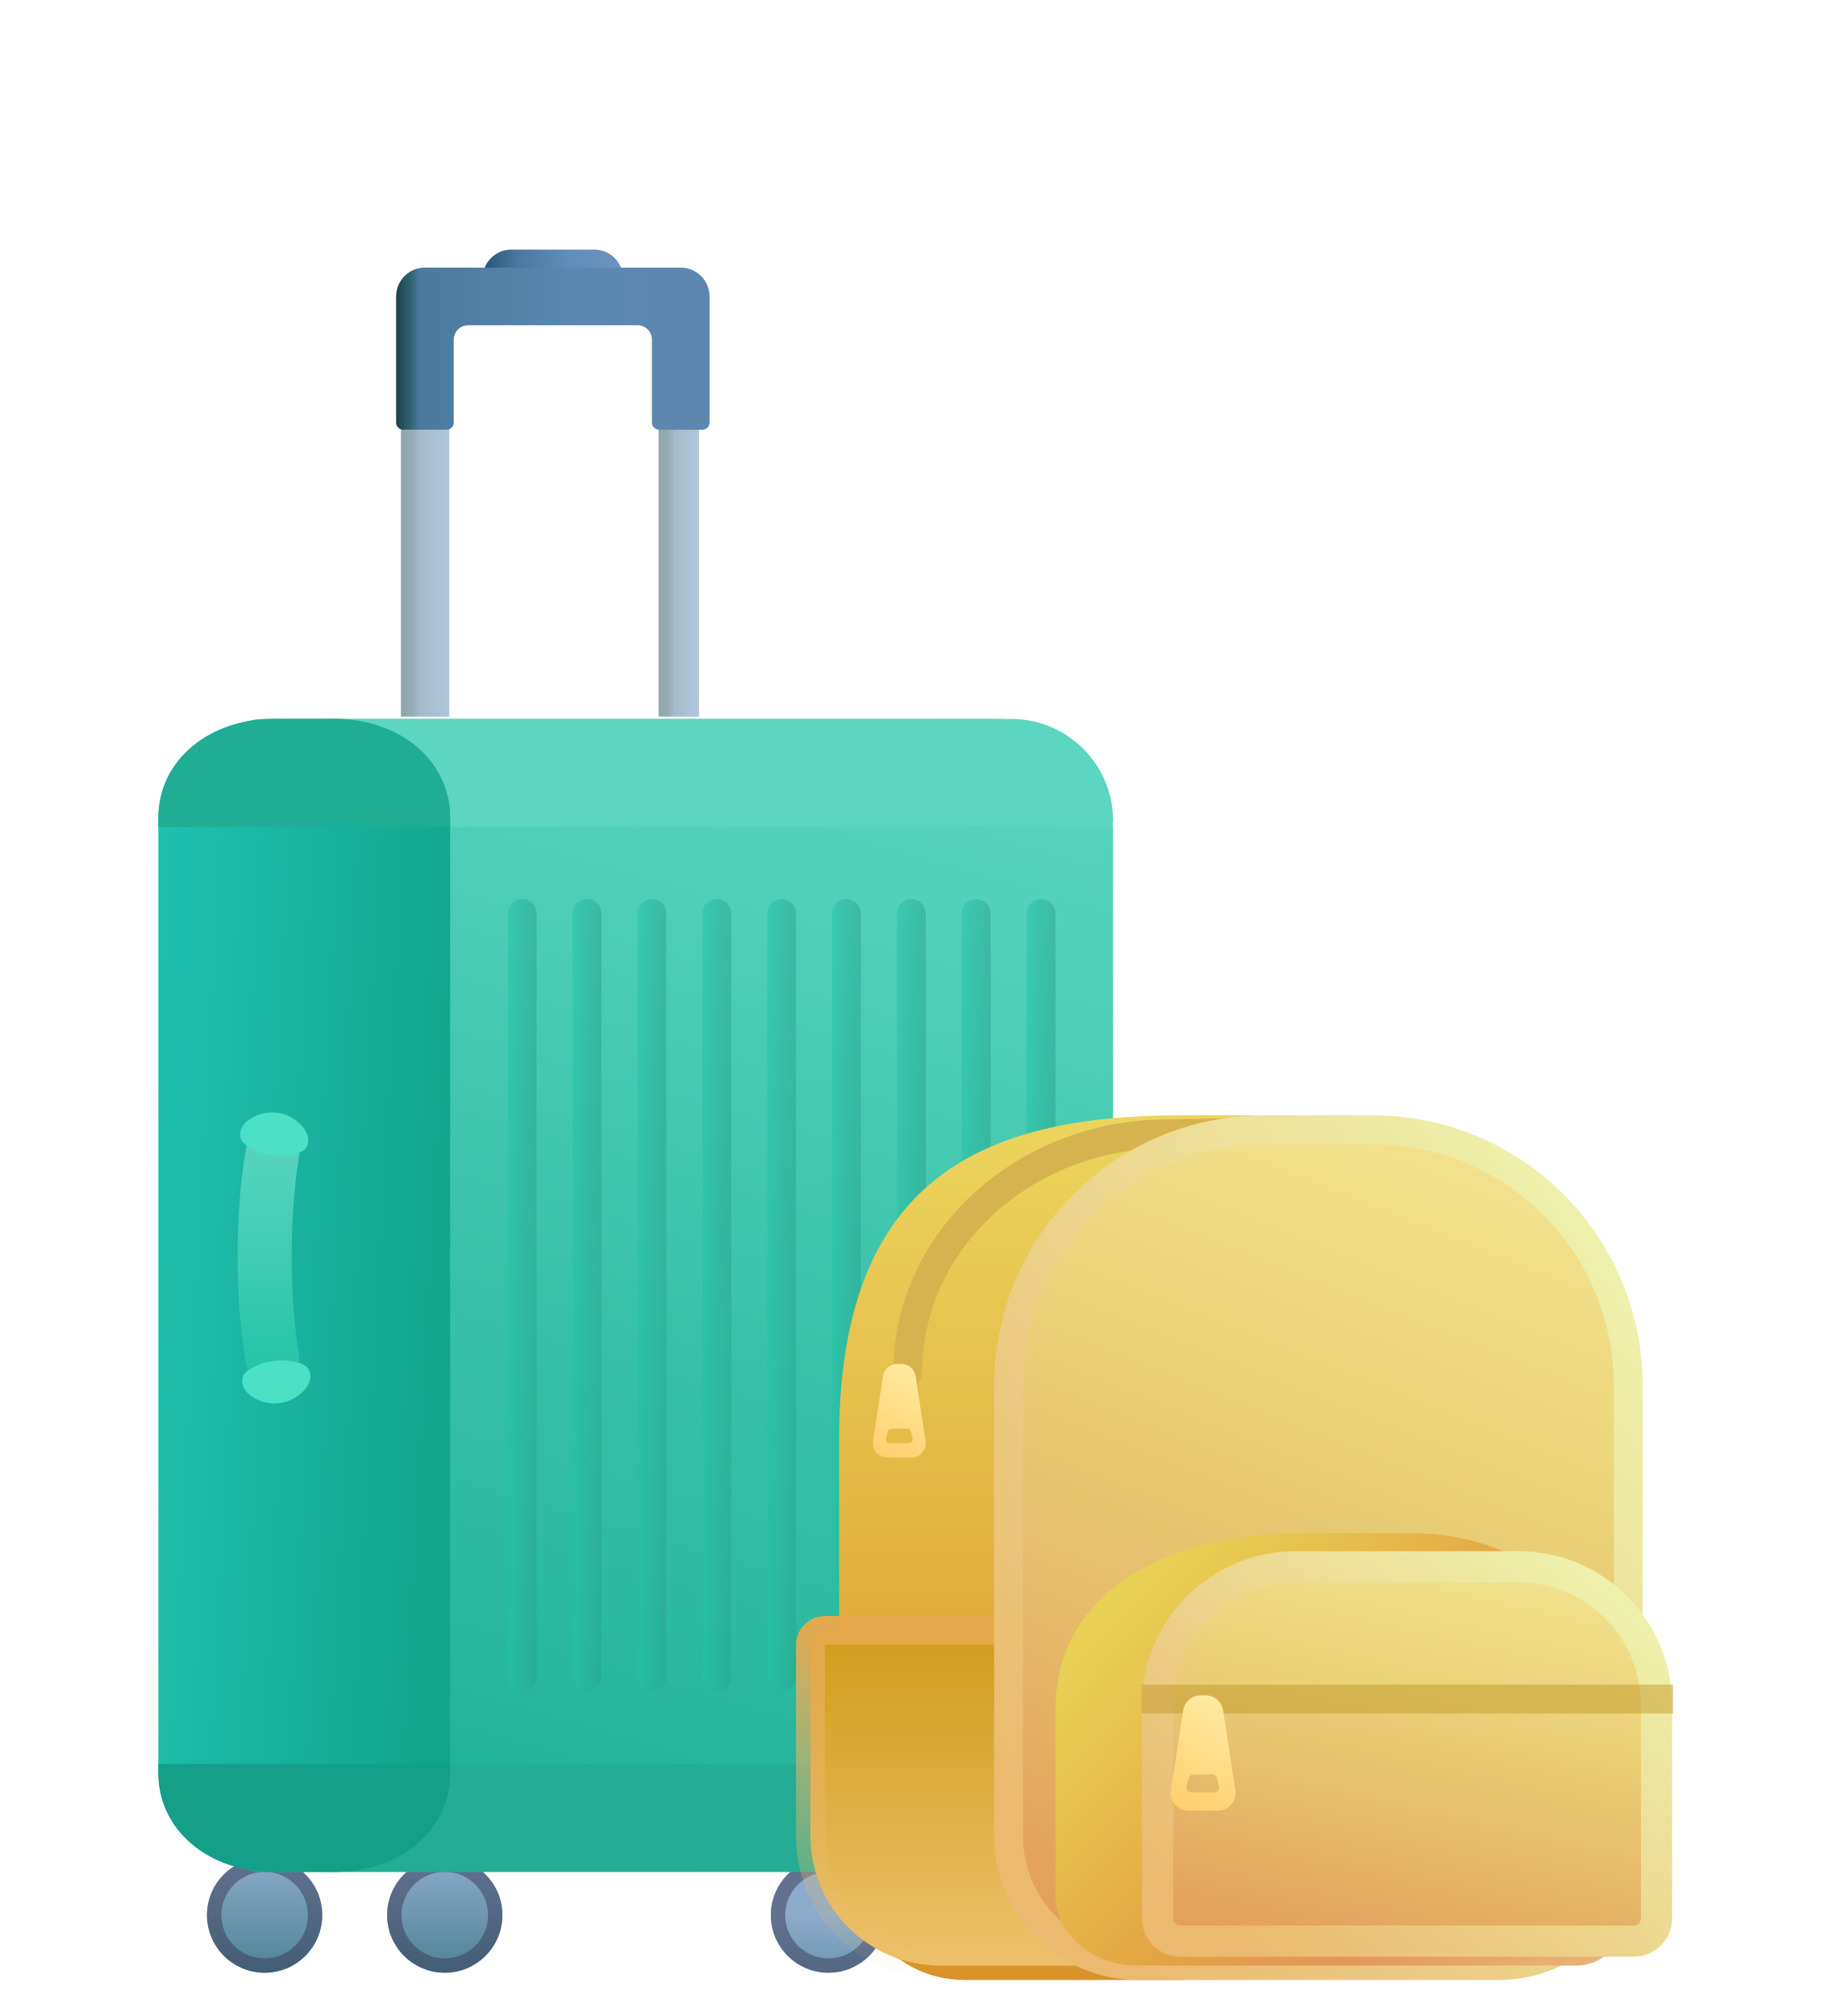
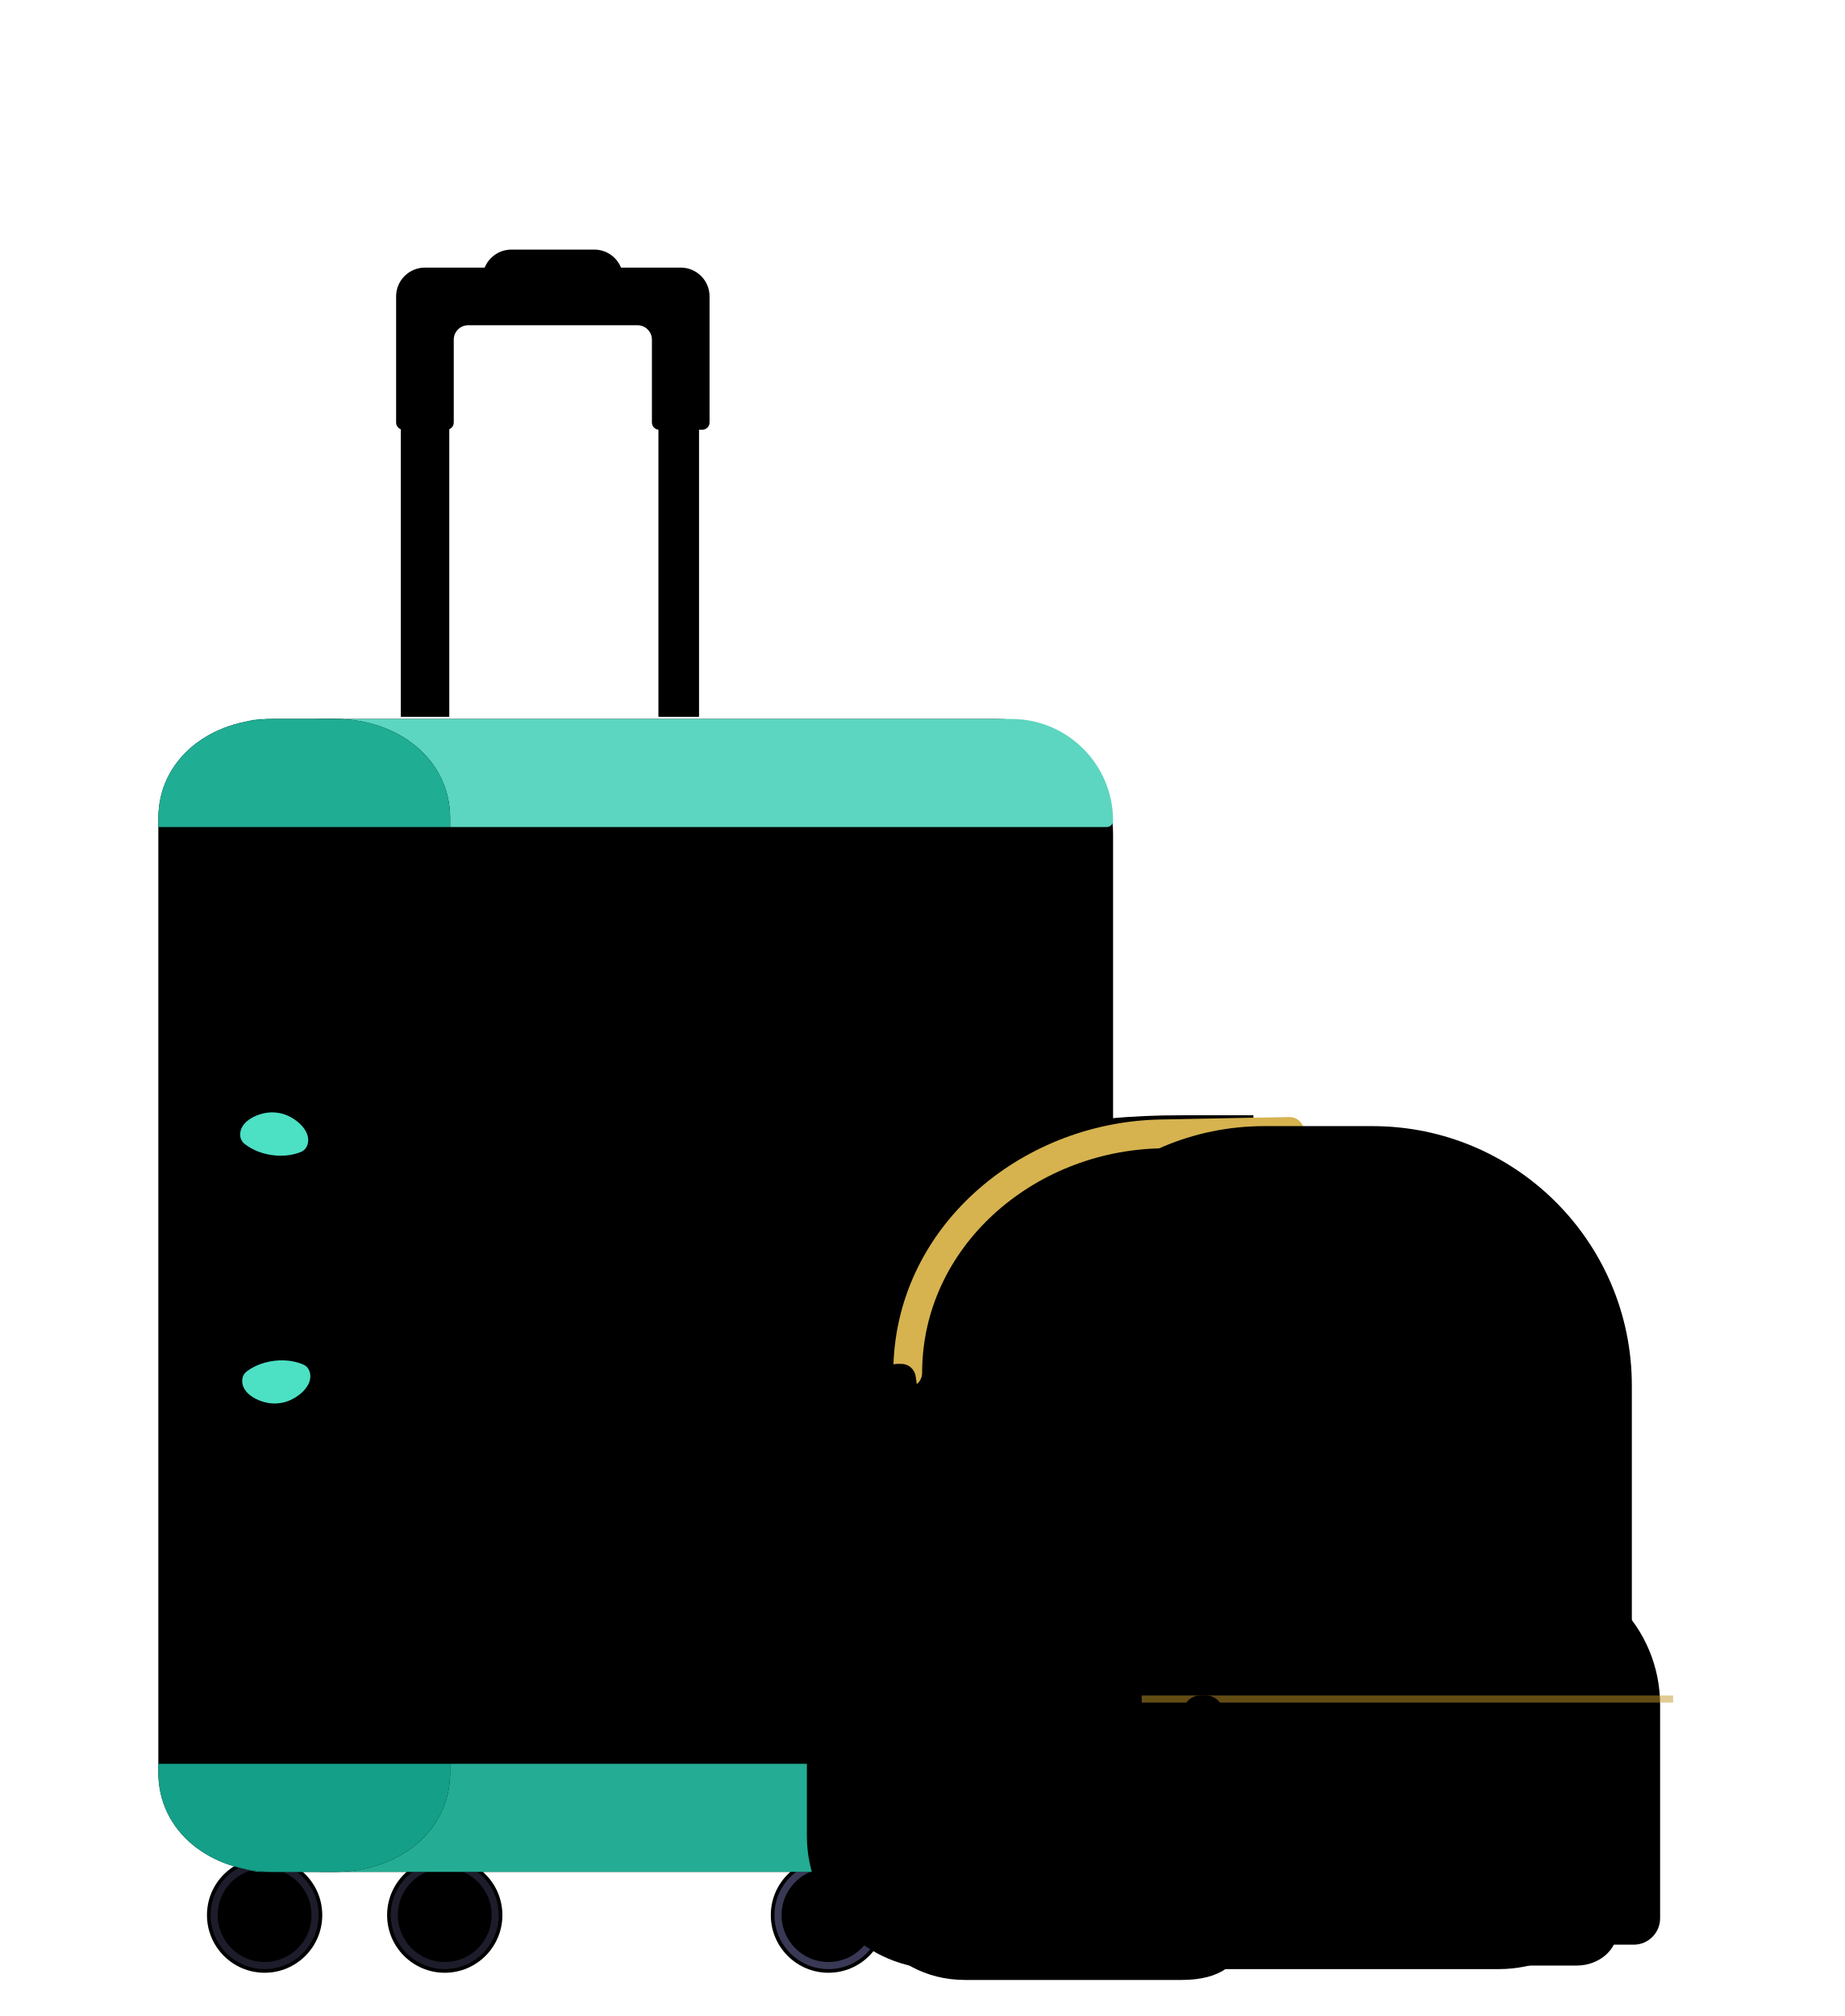
<svg xmlns="http://www.w3.org/2000/svg" width="259" height="283" viewBox="0 0 259 283" fill="none">
  <circle r="8.092" transform="matrix(-1 0 0 1 116.298 268.838)" fill="url(#paint0_linear)" />
-   <circle r="7.081" transform="matrix(-1 0 0 1 116.298 268.838)" stroke="#393956" stroke-opacity="0.5" stroke-width="2.023" />
+   <circle r="7.081" transform="matrix(-1 0 0 1 116.298 268.838)" stroke="#393956" strokeOpacity="0.5" strokeWidth="2.023" />
  <circle cx="62.435" cy="268.838" r="8.092" fill="url(#paint1_linear)" />
-   <circle cx="62.435" cy="268.838" r="7.081" stroke="#393956" stroke-opacity="0.5" stroke-width="2.023" />
+   <circle cx="62.435" cy="268.838" r="7.081" stroke="#393956" stroke-opacity="0.5" strokeWidth="2.023" />
  <circle r="8.092" transform="matrix(-1 0 0 1 139.058 268.838)" fill="url(#paint2_linear)" />
-   <circle r="7.081" transform="matrix(-1 0 0 1 139.058 268.838)" stroke="#393956" stroke-opacity="0.5" stroke-width="2.023" />
+   <circle r="7.081" transform="matrix(-1 0 0 1 139.058 268.838)" stroke="#393956" stroke-opacity="0.5" strokeWidth="2.023" />
  <circle cx="37.147" cy="268.838" r="8.092" fill="url(#paint3_linear)" />
-   <circle cx="37.147" cy="268.838" r="7.081" stroke="#393956" stroke-opacity="0.5" stroke-width="2.023" />
+   <circle cx="37.147" cy="268.838" r="7.081" stroke="#393956" stroke-opacity="0.5" strokeWidth="2.023" />
  <rect width="126.946" height="161.844" rx="16.184" transform="matrix(-1 0 0 1 156.254 100.924)" fill="url(#paint4_linear)" />
  <path d="M156.254 115.205C156.254 107.318 149.86 100.924 141.974 100.924H36.894C32.704 100.924 29.308 104.321 29.308 108.511C29.308 112.701 32.704 116.097 36.894 116.097H155.361C155.854 116.097 156.254 115.698 156.254 115.205Z" fill="#5CD6C0" />
  <path d="M156.254 248.488C156.254 256.375 149.86 262.769 141.974 262.769H36.894C32.704 262.769 29.308 259.372 29.308 255.182C29.308 250.992 32.704 247.596 36.894 247.596H155.361C155.854 247.596 156.254 247.995 156.254 248.488Z" fill="#24AD94" />
  <path d="M63.194 114.881C63.194 106.614 55.948 100.924 47.01 100.924H38.411C29.473 100.924 22.227 106.614 22.227 114.881V248.811C22.227 257.078 29.473 262.768 38.411 262.768H47.01C55.948 262.768 63.194 257.078 63.194 248.811V114.881Z" fill="url(#paint5_linear)" />
  <path d="M38.411 100.924H47.01C55.948 100.924 63.194 106.614 63.194 114.881V116.097H22.227V114.881C22.227 106.614 29.473 100.924 38.411 100.924Z" fill="#1FAD94" />
  <path d="M38.411 262.769H47.01C55.948 262.769 63.194 257.079 63.194 248.812V247.596H22.227V248.812C22.227 257.079 29.473 262.769 38.411 262.769Z" fill="#149F88" />
  <rect opacity="0.5" width="4.046" height="111.268" rx="2.023" transform="matrix(-1 0 0 1 148.162 126.212)" fill="url(#paint6_linear)" />
  <rect opacity="0.5" width="4.046" height="111.268" rx="2.023" transform="matrix(-1 0 0 1 139.058 126.212)" fill="url(#paint7_linear)" />
  <rect opacity="0.5" width="4.046" height="111.268" rx="2.023" transform="matrix(-1 0 0 1 129.954 126.212)" fill="url(#paint8_linear)" />
  <rect opacity="0.5" width="4.046" height="111.268" rx="2.023" transform="matrix(-1 0 0 1 120.85 126.212)" fill="url(#paint9_linear)" />
  <rect opacity="0.5" width="4.046" height="111.268" rx="2.023" transform="matrix(-1 0 0 1 111.747 126.212)" fill="url(#paint10_linear)" />
  <rect opacity="0.5" width="4.046" height="111.268" rx="2.023" transform="matrix(-1 0 0 1 102.644 126.212)" fill="url(#paint11_linear)" />
  <rect opacity="0.5" width="4.046" height="111.268" rx="2.023" transform="matrix(-1 0 0 1 93.5391 126.212)" fill="url(#paint12_linear)" />
  <rect opacity="0.5" width="4.046" height="111.268" rx="2.023" transform="matrix(-1 0 0 1 84.4355 126.212)" fill="url(#paint13_linear)" />
  <rect opacity="0.5" width="4.046" height="111.268" rx="2.023" transform="matrix(-1 0 0 1 75.332 126.212)" fill="url(#paint14_linear)" />
  <path d="M41.967 162.373C42.354 159.953 40.503 157.57 38.053 157.57C36.458 157.57 35.064 158.606 34.748 160.168C34.154 163.097 33.353 168.49 33.353 176.283C33.353 184.076 34.154 189.469 34.748 192.398C35.064 193.96 36.458 194.996 38.053 194.996C40.503 194.996 42.354 192.613 41.967 190.193C41.456 186.998 40.94 182.286 40.94 176.283C40.94 170.28 41.456 165.568 41.967 162.373Z" fill="url(#paint15_linear)" />
  <path d="M39.099 196.986C37.177 197.246 34.252 196.05 34.017 194.125C33.944 193.531 34.112 192.928 34.584 192.56C35.292 192.008 36.566 191.262 38.478 191.028C40.39 190.794 41.806 191.21 42.626 191.575C43.173 191.819 43.482 192.364 43.555 192.958C43.79 194.882 41.24 196.748 39.312 196.96C39.277 196.964 39.241 196.968 39.206 196.973C39.17 196.977 39.134 196.981 39.099 196.986Z" fill="#4CE0C5" />
  <path d="M39.098 156.229C41.02 156.486 43.526 158.41 43.246 160.329C43.16 160.921 42.838 161.459 42.286 161.689C41.458 162.035 40.032 162.419 38.126 162.141C36.219 161.863 34.963 161.087 34.269 160.519C33.806 160.14 33.651 159.533 33.737 158.941C34.018 157.022 36.97 155.894 38.885 156.198C38.92 156.204 38.956 156.209 38.991 156.214C39.027 156.22 39.062 156.225 39.098 156.229Z" fill="#4CE0C5" />
  <rect width="5.652" height="46.346" transform="matrix(-1 0 0 1 98.1035 54.2524)" fill="url(#paint16_linear)" />
  <rect width="5.652" height="46.346" transform="matrix(-1 0 0 1 98.1035 54.2524)" fill="url(#paint17_linear)" />
  <rect width="6.782" height="46.346" transform="matrix(-1 0 0 1 63.0615 54.2524)" fill="url(#paint18_linear)" />
  <rect width="6.782" height="46.346" transform="matrix(-1 0 0 1 63.0615 54.2524)" fill="url(#paint19_linear)" />
  <path d="M86.459 43.128C87.017 43.128 87.47 42.675 87.47 42.116V39.082C87.47 36.847 85.659 35.036 83.424 35.036H71.792C69.557 35.036 67.746 36.847 67.746 39.082V42.116C67.746 42.675 68.198 43.128 68.757 43.128H86.459Z" fill="url(#paint20_linear)" />
  <path d="M98.597 60.324C99.156 60.324 99.608 59.871 99.608 59.312V41.611C99.608 39.376 97.797 37.565 95.562 37.565H59.653C57.419 37.565 55.607 39.376 55.607 41.611V59.312C55.607 59.871 56.06 60.324 56.619 60.324H62.688C63.246 60.324 63.699 59.871 63.699 59.312V47.68C63.699 46.562 64.605 45.657 65.722 45.657H89.493C90.611 45.657 91.516 46.562 91.516 47.68V59.312C91.516 59.871 91.969 60.324 92.528 60.324H98.597Z" fill="url(#paint21_linear)" />
  <path d="M117.789 256.194V202.077C117.789 165.409 137.904 156.559 165.836 156.559H175.952V207.135V257.711C175.952 268.884 177.009 277.941 165.836 277.941H135.491C124.318 277.941 117.789 267.367 117.789 256.194Z" fill="url(#paint22_linear)" />
  <path d="M181.036 156.811C182.153 156.811 183.059 157.717 183.059 158.835C183.059 159.952 182.153 160.858 181.036 160.858L181.036 156.811ZM162.905 159.176L162.945 161.199L162.905 159.176ZM129.448 192.721C129.448 193.838 128.543 194.744 127.425 194.744C126.308 194.744 125.402 193.838 125.402 192.721H129.448ZM181.036 160.858C180.274 160.857 172.365 161.011 162.945 161.199L162.865 157.153C172.241 156.966 180.22 156.811 181.036 156.811L181.036 160.858ZM162.945 161.199C144.947 161.558 129.448 175.116 129.448 192.721H125.402C125.402 172.526 143.071 157.549 162.865 157.153L162.945 161.199Z" fill="#D6B34F" />
-   <path d="M154.737 228.882H115.794C114.676 228.882 113.77 229.788 113.77 230.905V257.71C113.77 267.766 121.922 275.918 131.978 275.918H154.737V228.882Z" fill="url(#paint23_linear)" stroke="url(#paint24_linear)" stroke-width="4.046" />
-   <path d="M228.577 194.491C228.577 174.659 212.5 158.582 192.668 158.582H177.495C157.663 158.582 141.586 174.659 141.586 194.491V257.711C141.586 267.767 149.738 275.918 159.793 275.918H210.37C220.425 275.918 228.577 267.767 228.577 257.711V194.491Z" fill="url(#paint25_linear)" stroke="url(#paint26_linear)" stroke-width="4.046" />
+   <path d="M154.737 228.882H115.794C114.676 228.882 113.77 229.788 113.77 230.905V257.71C113.77 267.766 121.922 275.918 131.978 275.918H154.737V228.882Z" fill="url(#paint23_linear)" stroke="url(#paint24_linear)" strokeWidth="4.046" />
+   <path d="M228.577 194.491C228.577 174.659 212.5 158.582 192.668 158.582H177.495C157.663 158.582 141.586 174.659 141.586 194.491V257.711C141.586 267.767 149.738 275.918 159.793 275.918H210.37C220.425 275.918 228.577 267.767 228.577 257.711V194.491Z" fill="url(#paint25_linear)" stroke="url(#paint26_linear)" strokeWidth="4.046" />
  <path fill-rule="evenodd" clip-rule="evenodd" d="M126.53 191.456C127.529 191.456 128.378 192.184 128.53 193.171L129.93 202.275C130.119 203.5 129.171 204.605 127.931 204.605H124.555C123.315 204.605 122.367 203.5 122.555 202.275L123.956 193.171C124.107 192.184 124.957 191.456 125.955 191.456H126.53ZM127.365 200.559C127.597 200.559 127.8 200.717 127.856 200.942L128.109 201.954C128.189 202.273 127.947 202.582 127.618 202.582H124.868C124.539 202.582 124.297 202.273 124.377 201.954L124.63 200.942C124.686 200.717 124.888 200.559 125.121 200.559H127.365Z" fill="url(#paint27_linear)" />
  <path d="M227.06 240.157C227.06 226.388 214.257 215.227 198.463 215.227H182.477C163.525 215.227 148.161 223.563 148.161 240.086V265.946C148.161 271.453 153.282 275.918 159.6 275.918H221.341C224.499 275.918 227.06 273.686 227.06 270.932V240.157Z" fill="url(#paint28_linear)" />
-   <path d="M232.547 239.339C232.547 228.628 223.864 219.945 213.153 219.945H181.883C171.172 219.945 162.489 228.628 162.489 239.339V269.282C162.489 271.053 163.925 272.488 165.696 272.488H229.341C231.112 272.488 232.547 271.053 232.547 269.282V239.339Z" fill="url(#paint29_linear)" stroke="url(#paint30_linear)" stroke-width="4.379" />
-   <path opacity="0.5" d="M234.88 238.505L160.275 238.505" stroke="#C49828" stroke-width="4.046" />
+   <path d="M232.547 239.339C232.547 228.628 223.864 219.945 213.153 219.945H181.883C171.172 219.945 162.489 228.628 162.489 239.339V269.282C162.489 271.053 163.925 272.488 165.696 272.488H229.341C231.112 272.488 232.547 271.053 232.547 269.282V239.339Z" fill="url(#paint29_linear)" stroke="url(#paint30_linear)" strokeWidth="4.379" />
+   <path opacity="0.5" d="M234.88 238.505L160.275 238.505" stroke="#C49828" strokeWidth="4.046" />
  <path fill-rule="evenodd" clip-rule="evenodd" d="M169.238 237.986C170.469 237.986 171.516 238.884 171.703 240.101L173.419 251.299C173.651 252.809 172.483 254.17 170.955 254.17H166.839C165.312 254.17 164.144 252.809 164.375 251.299L166.092 240.101C166.278 238.884 167.325 237.986 168.556 237.986H169.238ZM170.235 249.099C170.522 249.099 170.771 249.294 170.84 249.571L171.15 250.815C171.248 251.208 170.95 251.589 170.545 251.589H167.178C166.773 251.589 166.475 251.208 166.573 250.815L166.883 249.571C166.952 249.294 167.202 249.099 167.488 249.099H170.235Z" fill="url(#paint31_linear)" />
  <defs>
    <linearGradient id="paint0_linear" x1="8.092" y1="0" x2="8.092" y2="16.184" gradientUnits="userSpaceOnUse">
-       <stop stop-color="#8CABCA" />
-       <stop offset="1" stop-color="#4E8393" />
+       <stop stopColor="#8CABCA" />
+       <stop offset="1" stopColor="#4E8393" />
    </linearGradient>
    <linearGradient id="paint1_linear" x1="62.435" y1="260.746" x2="62.435" y2="276.93" gradientUnits="userSpaceOnUse">
-       <stop stop-color="#8CABCA" />
-       <stop offset="1" stop-color="#4E8393" />
+       <stop stopColor="#8CABCA" />
+       <stop offset="1" stopColor="#4E8393" />
    </linearGradient>
    <linearGradient id="paint2_linear" x1="8.092" y1="0" x2="8.092" y2="16.184" gradientUnits="userSpaceOnUse">
-       <stop stop-color="#8CABCA" />
-       <stop offset="1" stop-color="#4E8393" />
+       <stop stopColor="#8CABCA" />
+       <stop offset="1" stopColor="#4E8393" />
    </linearGradient>
    <linearGradient id="paint3_linear" x1="37.147" y1="260.746" x2="37.147" y2="276.93" gradientUnits="userSpaceOnUse">
-       <stop stop-color="#8CABCA" />
-       <stop offset="1" stop-color="#4E8393" />
+       <stop stopColor="#8CABCA" />
+       <stop offset="1" stopColor="#4E8393" />
    </linearGradient>
    <linearGradient id="paint4_linear" x1="16.69" y1="5.38533e-07" x2="63.473" y2="161.844" gradientUnits="userSpaceOnUse">
-       <stop stop-color="#5CD6C0" />
-       <stop offset="1" stop-color="#1FB297" />
+       <stop stopColor="#5CD6C0" />
+       <stop offset="1" stopColor="#1FB297" />
    </linearGradient>
    <linearGradient id="paint5_linear" x1="63.194" y1="197.525" x2="12.267" y2="194.717" gradientUnits="userSpaceOnUse">
-       <stop stop-color="#12A58B" />
-       <stop offset="1" stop-color="#22C3B3" />
+       <stop stopColor="#12A58B" />
+       <stop offset="1" stopColor="#22C3B3" />
    </linearGradient>
    <linearGradient id="paint6_linear" x1="-1.94437e-09" y1="54.722" x2="4.046" y2="54.722" gradientUnits="userSpaceOnUse">
-       <stop stop-color="#29A38D" />
-       <stop offset="1" stop-color="#22C3A6" />
+       <stop stopColor="#29A38D" />
+       <stop offset="1" stopColor="#22C3A6" />
    </linearGradient>
    <linearGradient id="paint7_linear" x1="-1.94437e-09" y1="54.722" x2="4.046" y2="54.722" gradientUnits="userSpaceOnUse">
-       <stop stop-color="#29A38D" />
-       <stop offset="1" stop-color="#22C3A6" />
+       <stop stopColor="#29A38D" />
+       <stop offset="1" stopColor="#22C3A6" />
    </linearGradient>
    <linearGradient id="paint8_linear" x1="-1.94437e-09" y1="54.722" x2="4.046" y2="54.722" gradientUnits="userSpaceOnUse">
-       <stop stop-color="#29A38D" />
-       <stop offset="1" stop-color="#22C3A6" />
+       <stop stopColor="#29A38D" />
+       <stop offset="1" stopColor="#22C3A6" />
    </linearGradient>
    <linearGradient id="paint9_linear" x1="-1.94437e-09" y1="54.722" x2="4.046" y2="54.722" gradientUnits="userSpaceOnUse">
-       <stop stop-color="#29A38D" />
-       <stop offset="1" stop-color="#22C3A6" />
+       <stop stopColor="#29A38D" />
+       <stop offset="1" stopColor="#22C3A6" />
    </linearGradient>
    <linearGradient id="paint10_linear" x1="-1.94437e-09" y1="54.722" x2="4.046" y2="54.722" gradientUnits="userSpaceOnUse">
-       <stop stop-color="#29A38D" />
-       <stop offset="1" stop-color="#22C3A6" />
+       <stop stopColor="#29A38D" />
+       <stop offset="1" stopColor="#22C3A6" />
    </linearGradient>
    <linearGradient id="paint11_linear" x1="-1.94437e-09" y1="54.722" x2="4.046" y2="54.722" gradientUnits="userSpaceOnUse">
-       <stop stop-color="#29A38D" />
-       <stop offset="1" stop-color="#22C3A6" />
+       <stop stopColor="#29A38D" />
+       <stop offset="1" stopColor="#22C3A6" />
    </linearGradient>
    <linearGradient id="paint12_linear" x1="-1.94437e-09" y1="54.722" x2="4.046" y2="54.722" gradientUnits="userSpaceOnUse">
-       <stop stop-color="#29A38D" />
-       <stop offset="1" stop-color="#22C3A6" />
+       <stop stopColor="#29A38D" />
+       <stop offset="1" stopColor="#22C3A6" />
    </linearGradient>
    <linearGradient id="paint13_linear" x1="-1.94437e-09" y1="54.722" x2="4.046" y2="54.722" gradientUnits="userSpaceOnUse">
-       <stop stop-color="#29A38D" />
-       <stop offset="1" stop-color="#22C3A6" />
+       <stop stopColor="#29A38D" />
+       <stop offset="1" stopColor="#22C3A6" />
    </linearGradient>
    <linearGradient id="paint14_linear" x1="-1.94437e-09" y1="54.722" x2="4.046" y2="54.722" gradientUnits="userSpaceOnUse">
-       <stop stop-color="#29A38D" />
-       <stop offset="1" stop-color="#22C3A6" />
+       <stop stopColor="#29A38D" />
+       <stop offset="1" stopColor="#22C3A6" />
    </linearGradient>
    <linearGradient id="paint15_linear" x1="38.158" y1="157.57" x2="38.158" y2="194.996" gradientUnits="userSpaceOnUse">
-       <stop stop-color="#5CD6C0" />
-       <stop offset="1" stop-color="#22C3A6" />
+       <stop stopColor="#5CD6C0" />
+       <stop offset="1" stopColor="#22C3A6" />
    </linearGradient>
    <linearGradient id="paint16_linear" x1="2.575e-07" y1="24.079" x2="5.652" y2="24.079" gradientUnits="userSpaceOnUse">
-       <stop stop-color="#C4C4C4" />
-       <stop offset="1" stop-color="#C4C4C4" stop-opacity="0" />
+       <stop stopColor="#C4C4C4" />
+       <stop offset="1" stopColor="#C4C4C4" stopOpacity="0" />
    </linearGradient>
    <linearGradient id="paint17_linear" x1="0" y1="23.173" x2="5.652" y2="23.173" gradientUnits="userSpaceOnUse">
-       <stop stop-color="#B0C6DC" />
-       <stop offset="0.604" stop-color="#A5BBCB" />
-       <stop offset="0.76" stop-color="#95ABB3" />
-       <stop offset="1" stop-color="#91A7AD" />
+       <stop stopColor="#B0C6DC" />
+       <stop offset="0.604" stopColor="#A5BBCB" />
+       <stop offset="0.76" stopColor="#95ABB3" />
+       <stop offset="1" stopColor="#91A7AD" />
    </linearGradient>
    <linearGradient id="paint18_linear" x1="3.09e-07" y1="24.079" x2="6.782" y2="24.079" gradientUnits="userSpaceOnUse">
-       <stop stop-color="#C4C4C4" />
-       <stop offset="1" stop-color="#C4C4C4" stop-opacity="0" />
+       <stop stopColor="#C4C4C4" />
+       <stop offset="1" stopColor="#C4C4C4" stopOpacity="0" />
    </linearGradient>
    <linearGradient id="paint19_linear" x1="0" y1="23.173" x2="6.782" y2="23.173" gradientUnits="userSpaceOnUse">
-       <stop stop-color="#B0C6DC" />
-       <stop offset="0.604" stop-color="#A5BBCB" />
-       <stop offset="0.76" stop-color="#95ABB3" />
-       <stop offset="1" stop-color="#91A7AD" />
+       <stop stopColor="#B0C6DC" />
+       <stop offset="0.604" stopColor="#A5BBCB" />
+       <stop offset="0.76" stopColor="#95ABB3" />
+       <stop offset="1" stopColor="#91A7AD" />
    </linearGradient>
    <linearGradient id="paint20_linear" x1="86.965" y1="35.541" x2="67.24" y2="37.059" gradientUnits="userSpaceOnUse">
-       <stop stop-color="#6B94BD" />
-       <stop offset="0.375" stop-color="#5E8DBA" />
-       <stop offset="0.719" stop-color="#4B78A0" />
-       <stop offset="1" stop-color="#254F74" />
+       <stop stopColor="#6B94BD" />
+       <stop offset="0.375" stopColor="#5E8DBA" />
+       <stop offset="0.719" stopColor="#4B78A0" />
+       <stop offset="1" stopColor="#254F74" />
    </linearGradient>
    <linearGradient id="paint21_linear" x1="99.608" y1="48.944" x2="55.607" y2="48.944" gradientUnits="userSpaceOnUse">
-       <stop stop-color="#5E87B0" />
-       <stop offset="0.411" stop-color="#5A88B2" />
-       <stop offset="0.926" stop-color="#49799C" />
-       <stop offset="0.953" stop-color="#336375" />
-       <stop offset="1" stop-color="#19414D" />
+       <stop stopColor="#5E87B0" />
+       <stop offset="0.411" stopColor="#5A88B2" />
+       <stop offset="0.926" stopColor="#49799C" />
+       <stop offset="0.953" stopColor="#336375" />
+       <stop offset="1" stopColor="#19414D" />
    </linearGradient>
    <linearGradient id="paint22_linear" x1="146.884" y1="156.559" x2="146.884" y2="277.941" gradientUnits="userSpaceOnUse">
-       <stop stop-color="#ECD55D" />
-       <stop offset="1" stop-color="#D99126" />
+       <stop stopColor="#ECD55D" />
+       <stop offset="1" stopColor="#D99126" />
    </linearGradient>
    <linearGradient id="paint23_linear" x1="134.254" y1="226.859" x2="134.254" y2="277.941" gradientUnits="userSpaceOnUse">
-       <stop stop-color="#CE9B18" />
-       <stop offset="1" stop-color="#EEC26D" />
+       <stop stopColor="#CE9B18" />
+       <stop offset="1" stopColor="#EEC26D" />
    </linearGradient>
    <linearGradient id="paint24_linear" x1="134.254" y1="226.859" x2="134.254" y2="277.941" gradientUnits="userSpaceOnUse">
-       <stop stop-color="#E6A84C" />
-       <stop offset="1" stop-color="#EDC282" stop-opacity="0" />
+       <stop stopColor="#E6A84C" />
+       <stop offset="1" stopColor="#EDC282" stopOpacity="0" />
    </linearGradient>
    <linearGradient id="paint25_linear" x1="200.76" y1="160.605" x2="153.977" y2="277.941" gradientUnits="userSpaceOnUse">
-       <stop stop-color="#F2E28D" />
-       <stop offset="0.357" stop-color="#E9D077" />
-       <stop offset="1" stop-color="#E29B5A" />
+       <stop stopColor="#F2E28D" />
+       <stop offset="0.357" stopColor="#E9D077" />
+       <stop offset="1" stopColor="#E29B5A" />
    </linearGradient>
    <linearGradient id="paint26_linear" x1="160.253" y1="277.941" x2="256.892" y2="212.46" gradientUnits="userSpaceOnUse">
-       <stop stop-color="#EBBA70" />
-       <stop offset="1" stop-color="#EEF4AF" />
+       <stop stopColor="#EBBA70" />
+       <stop offset="1" stopColor="#EEF4AF" />
    </linearGradient>
    <linearGradient id="paint27_linear" x1="122.437" y1="205.195" x2="129.804" y2="190.955" gradientUnits="userSpaceOnUse">
-       <stop stop-color="#FFCC68" />
-       <stop offset="1" stop-color="#FFEEA8" />
+       <stop stopColor="#FFCC68" />
+       <stop offset="1" stopColor="#FFEEA8" />
    </linearGradient>
    <linearGradient id="paint28_linear" x1="163.081" y1="218.261" x2="224.278" y2="275.918" gradientUnits="userSpaceOnUse">
-       <stop stop-color="#E9D155" />
-       <stop offset="0.474" stop-color="#E3A342" />
-       <stop offset="0.681" stop-color="#E3955D" />
-       <stop offset="1" stop-color="#E9B476" />
+       <stop stopColor="#E9D155" />
+       <stop offset="0.474" stopColor="#E3A342" />
+       <stop offset="0.681" stopColor="#E3955D" />
+       <stop offset="1" stopColor="#E9B476" />
    </linearGradient>
    <linearGradient id="paint29_linear" x1="210.338" y1="219.653" x2="196.48" y2="280.256" gradientUnits="userSpaceOnUse">
-       <stop stop-color="#F2E28D" />
-       <stop offset="0.357" stop-color="#E9D077" />
-       <stop offset="1" stop-color="#E29B5A" />
+       <stop stopColor="#F2E28D" />
+       <stop offset="0.357" stopColor="#E9D077" />
+       <stop offset="1" stopColor="#E29B5A" />
    </linearGradient>
    <linearGradient id="paint30_linear" x1="177.217" y1="274.678" x2="225.341" y2="217.822" gradientUnits="userSpaceOnUse">
-       <stop stop-color="#EBBA70" />
-       <stop offset="1" stop-color="#EEF4AF" />
+       <stop stopColor="#EBBA70" />
+       <stop offset="1" stopColor="#EEF4AF" />
    </linearGradient>
    <linearGradient id="paint31_linear" x1="164.231" y1="254.896" x2="173.317" y2="237.397" gradientUnits="userSpaceOnUse">
-       <stop stop-color="#FFCC68" />
-       <stop offset="1" stop-color="#FFEEA8" />
+       <stop stopColor="#FFCC68" />
+       <stop offset="1" stopColor="#FFEEA8" />
    </linearGradient>
  </defs>
</svg>
